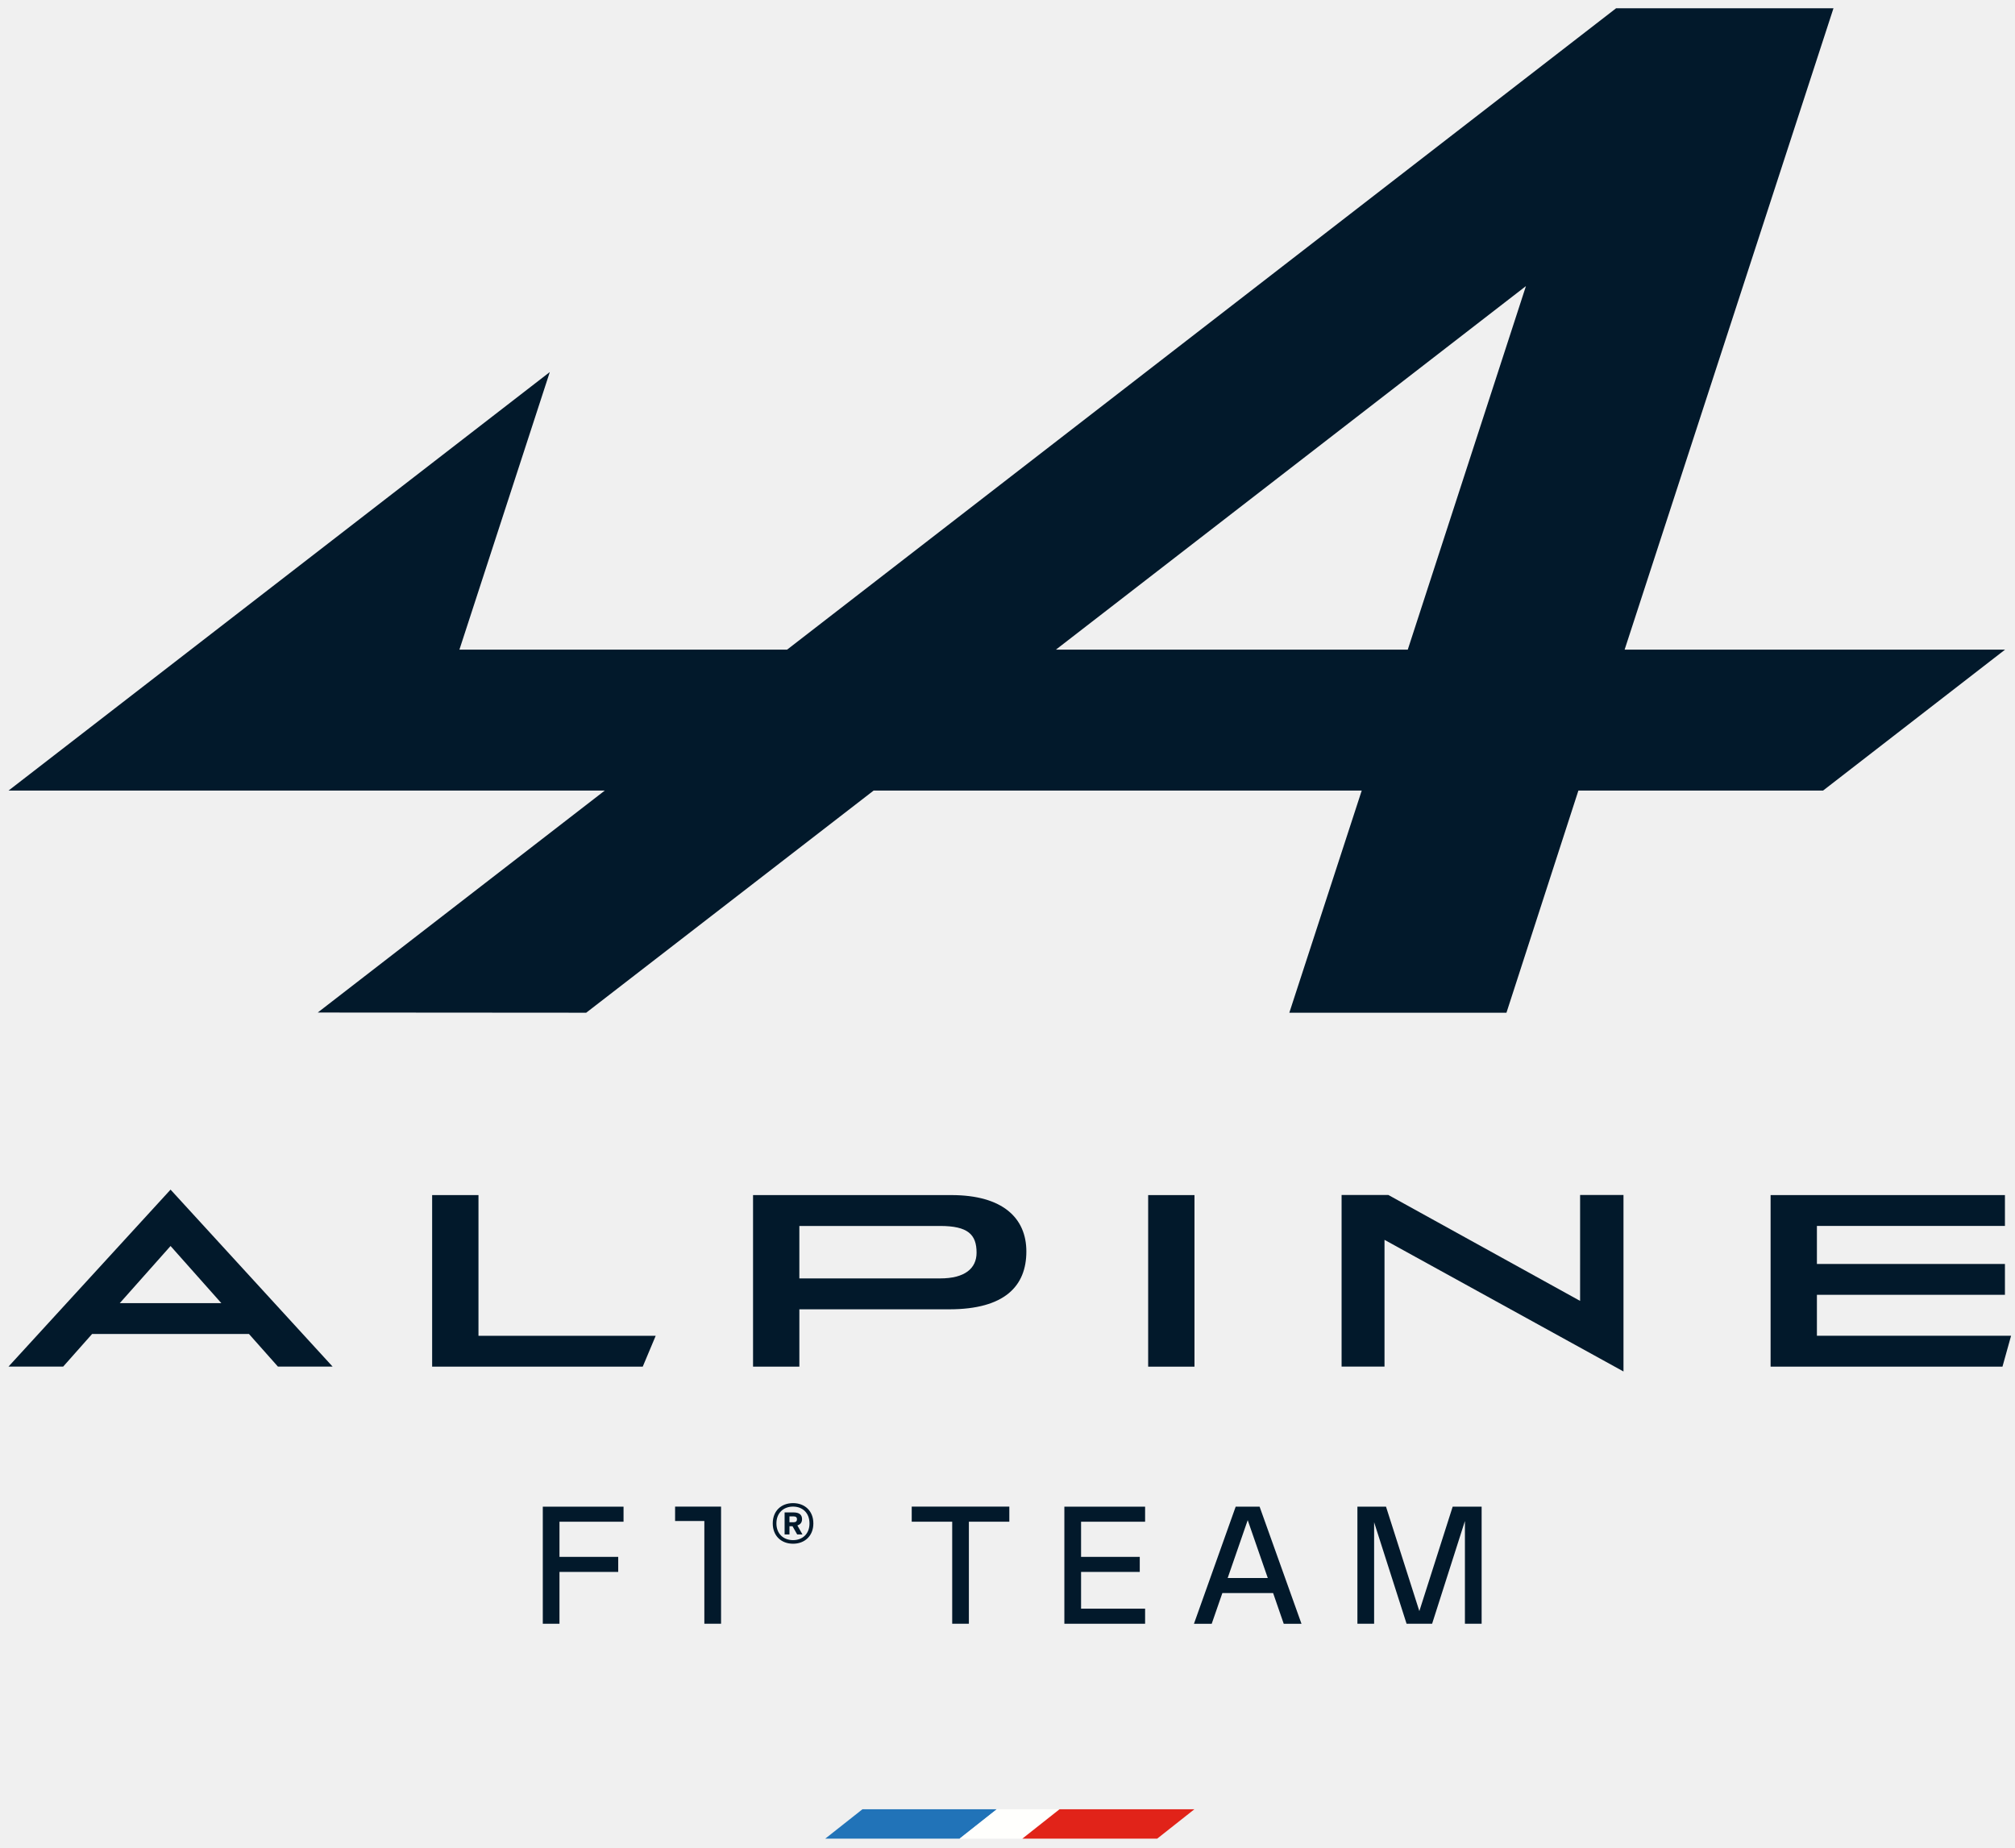
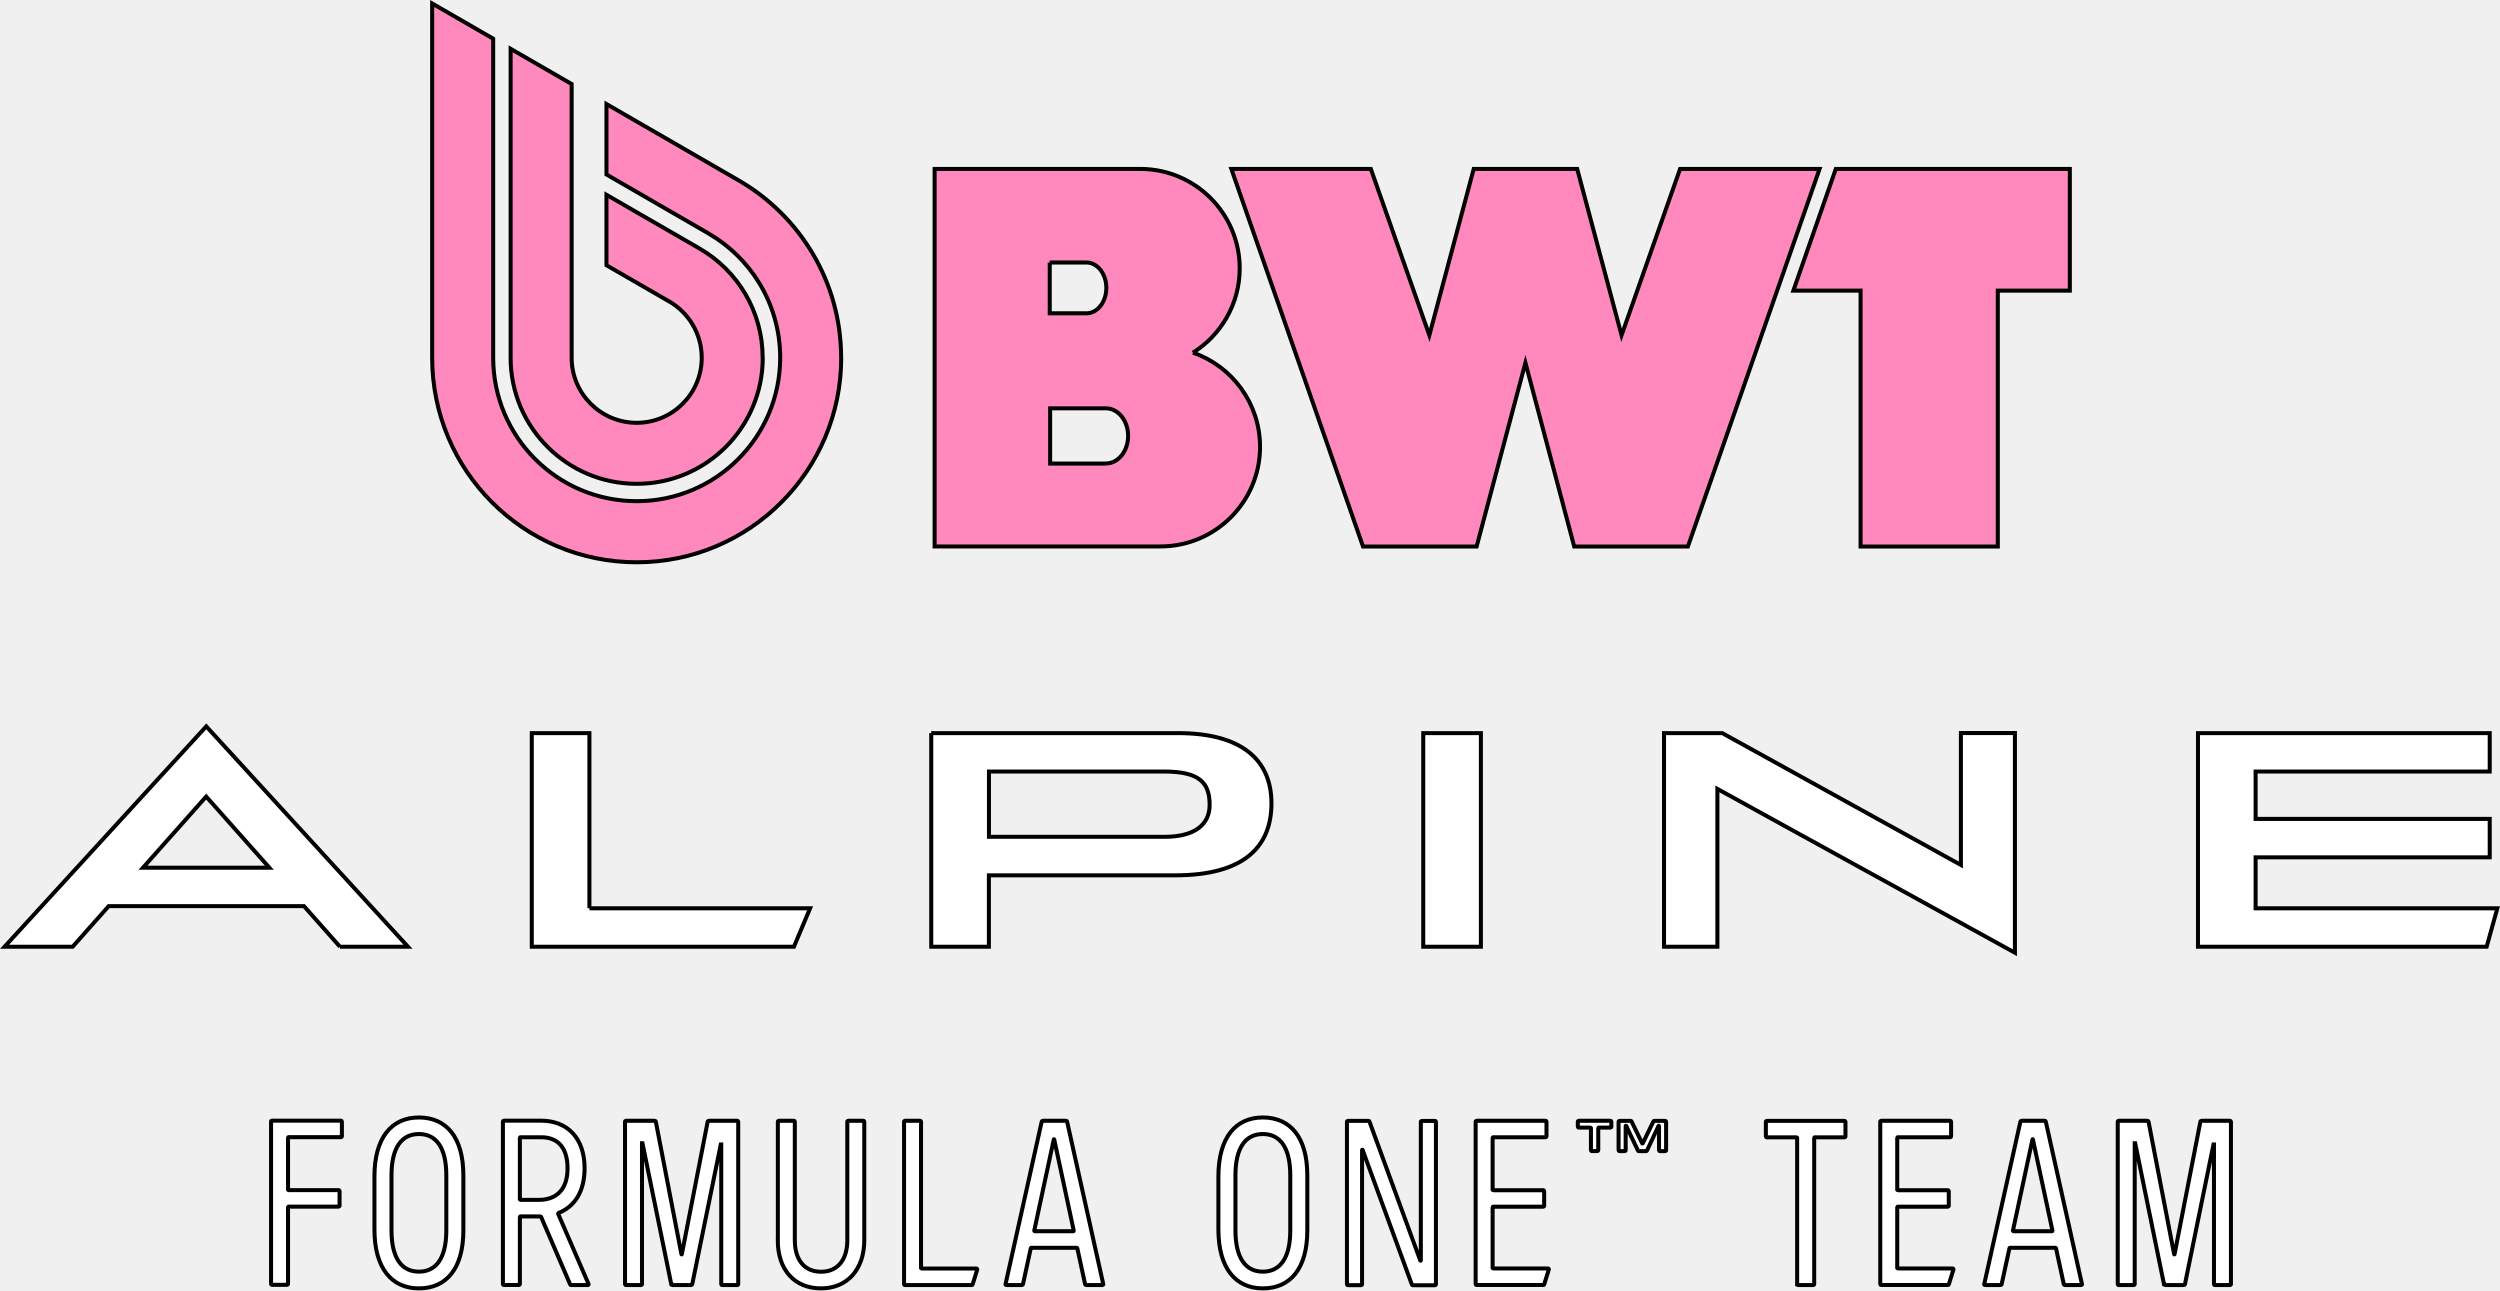
- <svg xmlns="http://www.w3.org/2000/svg" width="482" height="442" version="1.2" viewBox="0 0 361.5 331.5">
-   <g transform="matrix(1.7725 0 0 1.7725 -1030 -514.96)">
-     <g>
-       <g fill="#02192b">
-         <path d="m613.26 393.02 27.172 0.019 29.094-22.488h49.402l-7.328 22.488h21.977l7.281-22.488h24.766l18.422-14.266h-38.508l21.137-64.918h-22.004l-83.902 64.918h-33.168l9.148-28.098-54.781 42.363h60.348zm122.29-73.535-11.961 36.801h-35.613z" />
-         <path d="m636.04 454.89h1.688v-5.246h5.945v-1.523h-5.945v-3.559h6.484v-1.523h-8.172z" />
-         <path d="m649.43 444.49h2.961v10.398h1.691v-11.855h-4.652z" />
-         <path d="m661.37 442.68c-1.191 0-2.055 0.781-2.055 2.055 0 1.262 0.863 2.055 2.055 2.055 1.18 0 2.055-0.793 2.055-2.055 0-1.273-0.875-2.055-2.055-2.055m0 3.746c-0.965 0-1.684-0.633-1.684-1.691 0-1.066 0.719-1.703 1.684-1.703 0.957 0 1.664 0.637 1.664 1.703 0 1.059-0.707 1.691-1.664 1.691" />
-         <path d="m662.28 444.3c0-0.453-0.297-0.68-0.871-0.68h-0.895v2.231h0.492v-0.832h0.309l0.473 0.832h0.535l-0.516-0.914c0.309-0.094 0.473-0.309 0.473-0.637m-0.852 0.316h-0.422v-0.594h0.422c0.234 0 0.34 0.113 0.34 0.285 0 0.195-0.105 0.309-0.34 0.309" />
-         <path d="m673.38 444.56h4.098v10.328h1.688v-10.328h4.094v-1.527h-9.879z" />
-         <path d="m688.83 454.89h8.172v-1.527h-6.481v-3.719h5.941v-1.523h-5.941v-3.559h6.481v-1.523h-8.172z" />
-         <path d="m706.17 443.04-4.223 11.852h1.797l1.078-3.109h5.137l1.074 3.109h1.797l-4.238-11.852zm-0.809 7.219 2.027-5.856 2.031 5.856z" />
-         <path d="m724.76 453.61-3.375-10.574h-2.894v11.852h1.691v-10.273l3.285 10.273h2.586l3.32-10.398v10.398h1.691v-11.852h-2.93z" />
-         <path d="m581.96 428.86h5.535l2.926-3.301h15.879l2.93 3.301h5.535l-16.402-17.914zm11.266-6.426 5.137-5.781 5.137 5.781z" />
-         <path d="m702 411.5h-4.688v17.367h4.688z" />
-         <path d="m741.03 422.21-19.402-10.719h-4.738v17.367h4.344v-12.828l24.188 13.324v-17.863h-4.391z" />
-         <path d="m629.53 411.5h-4.691v17.367h21.316l1.312-3.125h-17.938z" />
-         <path d="m765 425.74v-4.144h19.031v-3.125h-19.031v-3.848h19.031v-3.125h-23.719v17.367h23.469l0.871-3.125z" />
-         <path d="m677.39 411.5h-20.07v17.367h4.688v-5.805h15.16c5.633 0 7.816-2.359 7.816-5.856 0-3.375-2.383-5.707-7.594-5.707m-1.117 8.434h-14.266v-5.309h14.242c2.828 0 3.695 0.867 3.695 2.707 0 1.609-1.215 2.602-3.672 2.602" />
-       </g>
-       <path d="m668.39 473.67-3.762 2.973h13.598l3.762-2.973z" fill="#2173b8" />
-       <path d="m681.99 473.67-3.762 2.973h6.344l3.762-2.973z" fill="#fffffd" />
-       <path d="m688.34 473.67-3.762 2.973h13.648l3.762-2.973z" fill="#e12319" />
-     </g>
+ <svg xmlns="http://www.w3.org/2000/svg" class="size-full iconify iconify--local" viewBox="0 0 310.977 160.513" version="1.1" id="svg10" width="310.977" height="160.513">
+   <defs id="defs14" />
+   <g fill="none" id="g8" style="stroke:#000000;stroke-width:0.5;stroke-dasharray:none;stroke-opacity:1" transform="translate(0.3777612,0.4129095)">
+     <path fill="#ff88bd" d="m 148.01,43.46 c 3.49,-2.18 5.82,-6.07 5.82,-10.49 0,-6.83 -5.54,-12.37 -12.37,-12.37 h -25.58 v 46.96 h 28.09 c 6.84,0 12.39,-5.55 12.39,-12.39 0,-5.43 -3.49,-10.04 -8.35,-11.72 M 130.2,32.24 h 4.57 c 1.36,0 2.47,1.41 2.47,3.16 0,1.75 -1.11,3.16 -2.47,3.16 h -4.57 v -6.32 m 6.99,25.01 h -6.94 v -6.87 h 6.94 c 1.52,0 2.76,1.54 2.76,3.43 0,1.89 -1.23,3.43 -2.76,3.43 M 208.61,20.6 201.33,41.29 195.81,20.6 h -12.87 l -5.52,20.69 -7.28,-20.69 h -17.35 l 16.38,46.97 h 14.13 l 6.07,-22.86 6.07,22.86 h 14.14 L 225.96,20.6 Z m 48.48,0 h -29.11 l -5.28,15.14 h 8.36 v 31.83 h 17.07 V 35.74 h 8.96 z M 104.26,44.09 c 0,14.05 -11.39,25.44 -25.44,25.44 -14.05,0 -25.44,-11.39 -25.44,-25.44 V 0.02 l 7.59,4.38 v 39.68 c 0,9.86 7.99,17.85 17.85,17.85 9.86,0 17.85,-7.99 17.85,-17.85 0,-3.41 -0.96,-6.6 -2.62,-9.31 A 17.95,17.95 0 0 0 87.89,28.71 L 87.64,28.56 75.06,21.29 v -8.76 l 16.47,9.51 c 7.6,4.4 12.72,12.62 12.72,22.04" id="path2" style="stroke:#000000;stroke-width:0.5;stroke-dasharray:none;stroke-opacity:1" />
+     <path fill="#ff88bd" d="m 94.5,44.09 c 0,8.66 -7.02,15.68 -15.68,15.68 -8.66,0 -15.68,-7.02 -15.68,-15.68 V 5.66 l 7.59,4.38 v 34.05 c 0,4.47 3.62,8.09 8.09,8.09 4.47,0 8.09,-3.62 8.09,-8.09 0,-3 -1.63,-5.61 -4.05,-7.01 h -0.01 l -7.79,-4.5 v -8.76 l 4.21,2.43 7.28,4.2 0.1,0.06 0.07,0.04 c 4.65,2.72 7.77,7.77 7.77,13.54" id="path4" style="stroke:#000000;stroke-width:0.5;stroke-dasharray:none;stroke-opacity:1" />
+     <path fill="#ffffff" d="m 41.9,117.35 h 8.47 L 25.28,89.94 0.19,117.35 h 8.47 l 4.48,-5.05 h 24.29 l 4.48,5.05 z m -16.63,-18.68 7.86,8.85 H 17.41 Z m 97.37,-3.11 h 21.79 c 4.33,0 5.66,1.33 5.66,4.14 0,2.47 -1.86,3.98 -5.62,3.98 h -21.83 z m 61.19,-4.78 h -7.17 v 26.57 h 7.17 z m 59.71,0 v 16.4 l -29.68,-16.4 h -7.25 v 26.57 h 6.64 V 97.72 l 37.01,20.38 V 90.77 h -6.72 z m -128.08,0 v 26.57 h 7.17 v -8.88 h 23.19 c 8.62,0 11.96,-3.61 11.96,-8.96 0,-5.35 -3.64,-8.73 -11.62,-8.73 H 115.45 Z M 72.94,112.57 V 90.78 h -7.17 v 26.57 h 32.61 l 2.01,-4.78 H 72.94 m 207.26,0 v -6.34 h 29.12 v -4.78 H 280.2 v -5.89 h 29.12 v -4.78 h -36.29 v 26.57 h 35.91 l 1.33,-4.78 z M 33.45,138.99 h 8.59 c 0.06,0 0.11,0.06 0.11,0.11 v 1.83 c 0,0.06 -0.06,0.11 -0.11,0.11 h -6.53 c 0,0 -0.06,0.03 -0.06,0.06 v 6.47 c 0,0 0.03,0.06 0.06,0.06 h 6.24 c 0.06,0 0.11,0.06 0.11,0.11 v 1.83 c 0,0.06 -0.06,0.11 -0.11,0.11 h -6.24 c 0,0 -0.06,0.03 -0.06,0.06 v 9.56 c 0,0.06 -0.06,0.11 -0.11,0.11 h -1.89 c -0.06,0 -0.11,-0.06 -0.11,-0.11 v -20.22 c 0,-0.06 0.06,-0.11 0.11,-0.11 z m 12.75,13.52 v -6.59 c 0,-4.84 2.15,-7.33 5.53,-7.33 3.38,0 5.53,2.41 5.53,7.22 v 6.82 c 0,4.81 -2.15,7.22 -5.53,7.22 -3.38,0 -5.53,-2.49 -5.53,-7.33 z m 8.94,0.11 v -6.82 c 0,-3.55 -1.32,-5.15 -3.41,-5.15 -2.09,0 -3.41,1.6 -3.41,5.15 v 6.82 c 0,3.55 1.32,5.15 3.41,5.15 2.09,0 3.41,-1.6 3.41,-5.15 m 7.15,-13.63 h 4.64 c 3.29,0 5.41,2.18 5.41,5.93 0,2.84 -1.2,4.75 -3.26,5.56 -0.03,0.03 -0.03,0.06 -0.03,0.09 l 3.78,8.73 c 0.03,0.06 0,0.14 -0.09,0.14 h -2.09 c -0.06,0 -0.09,-0.03 -0.11,-0.09 l -3.61,-8.39 c 0,0 -0.06,-0.06 -0.09,-0.06 h -2.49 c 0,0 -0.06,0.03 -0.06,0.06 v 8.36 c 0,0.06 -0.06,0.11 -0.11,0.11 h -1.89 c -0.06,0 -0.11,-0.06 -0.11,-0.11 V 139.1 c 0,-0.06 0.06,-0.11 0.11,-0.11 m 2.06,9.85 h 2.29 c 2.26,0 3.58,-1.35 3.58,-3.92 0,-2.57 -1.2,-3.87 -3.29,-3.87 h -2.58 c 0,0 -0.06,0.03 -0.06,0.06 v 7.67 c 0,0 0.03,0.06 0.06,0.06 m 18.77,10.49 -3.58,-17.53 h -0.06 v 17.53 c 0,0.06 -0.06,0.11 -0.11,0.11 h -1.89 c -0.06,0 -0.11,-0.06 -0.11,-0.11 v -20.22 c 0,-0.06 0.06,-0.11 0.11,-0.11 h 3.58 c 0.06,0 0.14,0.06 0.14,0.11 l 3.18,16.47 c 0,0.06 0.06,0.06 0.06,0 l 3.21,-16.47 c 0,-0.06 0.08,-0.11 0.14,-0.11 h 3.55 c 0.06,0 0.11,0.06 0.11,0.11 v 20.22 c 0,0.06 -0.06,0.11 -0.11,0.11 h -1.89 c -0.06,0 -0.11,-0.06 -0.11,-0.11 v -17.38 h -0.06 l -3.55,17.38 c 0,0.06 -0.09,0.11 -0.14,0.11 h -2.32 c -0.06,0 -0.14,-0.06 -0.14,-0.11 z m 13.26,-5.47 v -14.75 c 0,-0.06 0.06,-0.11 0.11,-0.11 h 1.89 c 0.06,0 0.11,0.06 0.11,0.11 v 14.75 c 0,2.35 1.12,3.92 3.26,3.92 2.14,0 3.27,-1.57 3.27,-3.92 v -14.75 c 0,-0.06 0.06,-0.11 0.11,-0.11 h 1.89 c 0.06,0 0.11,0.06 0.11,0.11 v 14.75 c 0,3.61 -2.09,5.99 -5.38,5.99 -3.29,0 -5.38,-2.29 -5.38,-5.99 z m 15.7,5.47 v -20.22 c 0,-0.06 0.06,-0.11 0.11,-0.11 h 1.89 c 0.06,0 0.11,0.06 0.11,0.11 v 18.21 c 0,0 0.03,0.06 0.06,0.06 h 6.82 c 0.09,0 0.14,0.09 0.11,0.14 l -0.57,1.83 c -0.03,0.09 -0.06,0.09 -0.11,0.09 h -8.31 c -0.06,0 -0.11,-0.06 -0.11,-0.11 m 20.28,-20.22 4.5,20.22 c 0.03,0.06 -0.06,0.11 -0.11,0.11 h -2.01 c -0.06,0 -0.14,-0.06 -0.14,-0.11 l -0.97,-4.47 c 0,-0.06 -0.03,-0.06 -0.06,-0.06 h -5.67 c 0,0 -0.06,0 -0.06,0.06 l -0.97,4.47 c 0,0.06 -0.09,0.11 -0.14,0.11 h -1.92 c -0.06,0 -0.14,-0.06 -0.11,-0.11 l 4.5,-20.22 c 0,-0.06 0.09,-0.11 0.14,-0.11 h 2.89 c 0.06,0 0.14,0.06 0.14,0.11 z m -4.04,13.63 h 4.81 c 0,0 0.06,0 0.06,-0.06 l -2.43,-11.34 c 0,-0.06 -0.06,-0.06 -0.06,0 l -2.43,11.34 c 0,0.06 0.03,0.06 0.06,0.06 z m 22.86,-0.23 v -6.59 c 0,-4.84 2.15,-7.33 5.53,-7.33 3.38,0 5.53,2.41 5.53,7.22 v 6.82 c 0,4.81 -2.15,7.22 -5.53,7.22 -3.38,0 -5.53,-2.49 -5.53,-7.33 z m 8.94,0.11 v -6.82 c 0,-3.55 -1.32,-5.15 -3.41,-5.15 -2.09,0 -3.41,1.6 -3.41,5.15 v 6.82 c 0,3.55 1.32,5.15 3.41,5.15 2.09,0 3.41,-1.6 3.41,-5.15 m 15.12,6.74 -6.13,-16.75 c 0,0 -0.06,-0.03 -0.06,0.03 v 16.7 c 0,0.06 -0.06,0.11 -0.11,0.11 h -1.66 c -0.06,0 -0.11,-0.06 -0.11,-0.11 v -20.22 c 0,-0.06 0.06,-0.11 0.11,-0.11 h 2.58 c 0.06,0 0.09,0 0.11,0.09 l 6.33,17.3 c 0,0 0.06,0.03 0.06,-0.03 v -17.24 c 0,-0.06 0.06,-0.11 0.11,-0.11 h 1.66 c 0.06,0 0.11,0.06 0.11,0.11 v 20.22 c 0,0.06 -0.06,0.11 -0.11,0.11 h -2.78 c -0.06,0 -0.08,0 -0.11,-0.09 z m 7.94,-0.03 v -20.22 c 0,-0.06 0.06,-0.11 0.11,-0.11 h 8.59 c 0.06,0 0.11,0.06 0.11,0.11 v 1.83 c 0,0.06 -0.06,0.11 -0.11,0.11 h -6.53 c 0,0 -0.06,0.03 -0.06,0.06 v 6.47 c 0,0 0.03,0.06 0.06,0.06 h 6.24 c 0.06,0 0.11,0.06 0.11,0.11 v 1.83 c 0,0.06 -0.06,0.11 -0.11,0.11 h -6.24 c 0,0 -0.06,0.03 -0.06,0.06 v 7.56 c 0,0 0.03,0.06 0.06,0.06 h 6.82 c 0.09,0 0.14,0.09 0.11,0.14 l -0.57,1.83 c -0.03,0.09 -0.06,0.09 -0.11,0.09 h -8.31 c -0.06,0 -0.11,-0.06 -0.11,-0.11 z m 39.99,0 v -18.21 c 0,0 -0.03,-0.06 -0.06,-0.06 h -3.72 c -0.06,0 -0.11,-0.06 -0.11,-0.11 v -1.83 c 0,-0.06 0.06,-0.11 0.11,-0.11 h 9.68 c 0.06,0 0.11,0.06 0.11,0.11 v 1.83 c 0,0.06 -0.06,0.11 -0.11,0.11 h -3.72 c 0,0 -0.06,0.03 -0.06,0.06 v 18.21 c 0,0.06 -0.06,0.11 -0.11,0.11 h -1.89 c -0.06,0 -0.11,-0.06 -0.11,-0.11 z m 10.34,0 v -20.22 c 0,-0.06 0.06,-0.11 0.11,-0.11 h 8.59 c 0.06,0 0.11,0.06 0.11,0.11 v 1.83 c 0,0.06 -0.06,0.11 -0.11,0.11 h -6.53 c 0,0 -0.06,0.03 -0.06,0.06 v 6.47 c 0,0 0.03,0.06 0.06,0.06 h 6.24 c 0.06,0 0.11,0.06 0.11,0.11 v 1.83 c 0,0.06 -0.06,0.11 -0.11,0.11 h -6.24 c 0,0 -0.06,0.03 -0.06,0.06 v 7.56 c 0,0 0.03,0.06 0.06,0.06 h 6.82 c 0.09,0 0.14,0.09 0.11,0.14 l -0.57,1.83 c -0.03,0.09 -0.06,0.09 -0.11,0.09 h -8.31 c -0.06,0 -0.11,-0.06 -0.11,-0.11 z m 20.59,-20.22 4.5,20.22 c 0.03,0.06 -0.06,0.11 -0.11,0.11 h -2.01 c -0.06,0 -0.14,-0.06 -0.14,-0.11 l -0.97,-4.47 c 0,-0.06 -0.03,-0.06 -0.06,-0.06 h -5.67 c 0,0 -0.06,0 -0.06,0.06 l -0.97,4.47 c 0,0.06 -0.09,0.11 -0.14,0.11 h -1.92 c -0.06,0 -0.14,-0.06 -0.11,-0.11 l 4.5,-20.22 c 0,-0.06 0.09,-0.11 0.14,-0.11 h 2.89 c 0.06,0 0.14,0.06 0.14,0.11 z m -4.04,13.63 h 4.81 c 0,0 0.06,0 0.06,-0.06 l -2.43,-11.34 c 0,-0.06 -0.06,-0.06 -0.06,0 l -2.43,11.34 c 0,0.06 0.03,0.06 0.06,0.06 z m 18.74,6.59 -3.58,-17.53 h -0.06 v 17.53 c 0,0.06 -0.06,0.11 -0.11,0.11 h -1.89 c -0.06,0 -0.11,-0.06 -0.11,-0.11 v -20.22 c 0,-0.06 0.06,-0.11 0.11,-0.11 h 3.58 c 0.06,0 0.14,0.06 0.14,0.11 l 3.18,16.47 c 0,0.06 0.06,0.06 0.06,0 l 3.21,-16.47 c 0,-0.06 0.08,-0.11 0.14,-0.11 h 3.55 c 0.06,0 0.11,0.06 0.11,0.11 v 20.22 c 0,0.06 -0.06,0.11 -0.11,0.11 h -1.89 c -0.06,0 -0.11,-0.06 -0.11,-0.11 v -17.38 h -0.06 l -3.55,17.38 c 0,0.06 -0.09,0.11 -0.14,0.11 h -2.32 c -0.06,0 -0.14,-0.06 -0.14,-0.11 z m -71.28,-16.67 v -2.75 c 0,0 -0.03,-0.06 -0.06,-0.06 H 196 c -0.06,0 -0.11,-0.06 -0.11,-0.11 v -0.63 c 0,-0.06 0.06,-0.11 0.11,-0.11 h 3.95 c 0.06,0 0.11,0.06 0.11,0.11 v 0.63 c 0,0.06 -0.06,0.11 -0.11,0.11 h -1.46 c 0,0 -0.06,0.03 -0.06,0.06 v 2.75 c 0,0.06 -0.06,0.11 -0.11,0.11 h -0.69 c -0.06,0 -0.11,-0.06 -0.11,-0.11 m 5.84,0.03 -1.46,-3.06 c 0,0 -0.06,-0.03 -0.06,0.03 v 3.01 c 0,0.06 -0.06,0.11 -0.11,0.11 h -0.66 c -0.06,0 -0.11,-0.06 -0.11,-0.11 v -3.55 c 0,-0.06 0.06,-0.11 0.11,-0.11 h 1.4 c 0.06,0 0.09,0.03 0.11,0.09 l 1.32,2.72 c 0,0 0.03,0.03 0.06,0 l 1.32,-2.72 c 0.03,-0.06 0.06,-0.09 0.11,-0.09 h 1.37 c 0.06,0 0.11,0.06 0.11,0.11 v 3.55 c 0,0.06 -0.06,0.11 -0.11,0.11 h -0.66 c -0.06,0 -0.11,-0.06 -0.11,-0.11 v -3.01 c 0,-0.06 -0.03,-0.06 -0.06,-0.03 l -1.43,3.06 c -0.03,0.06 -0.06,0.09 -0.11,0.09 h -0.92 c -0.06,0 -0.09,-0.03 -0.11,-0.09" id="path6" style="stroke:#000000;stroke-width:0.5;stroke-dasharray:none;stroke-opacity:1" />
  </g>
</svg>
